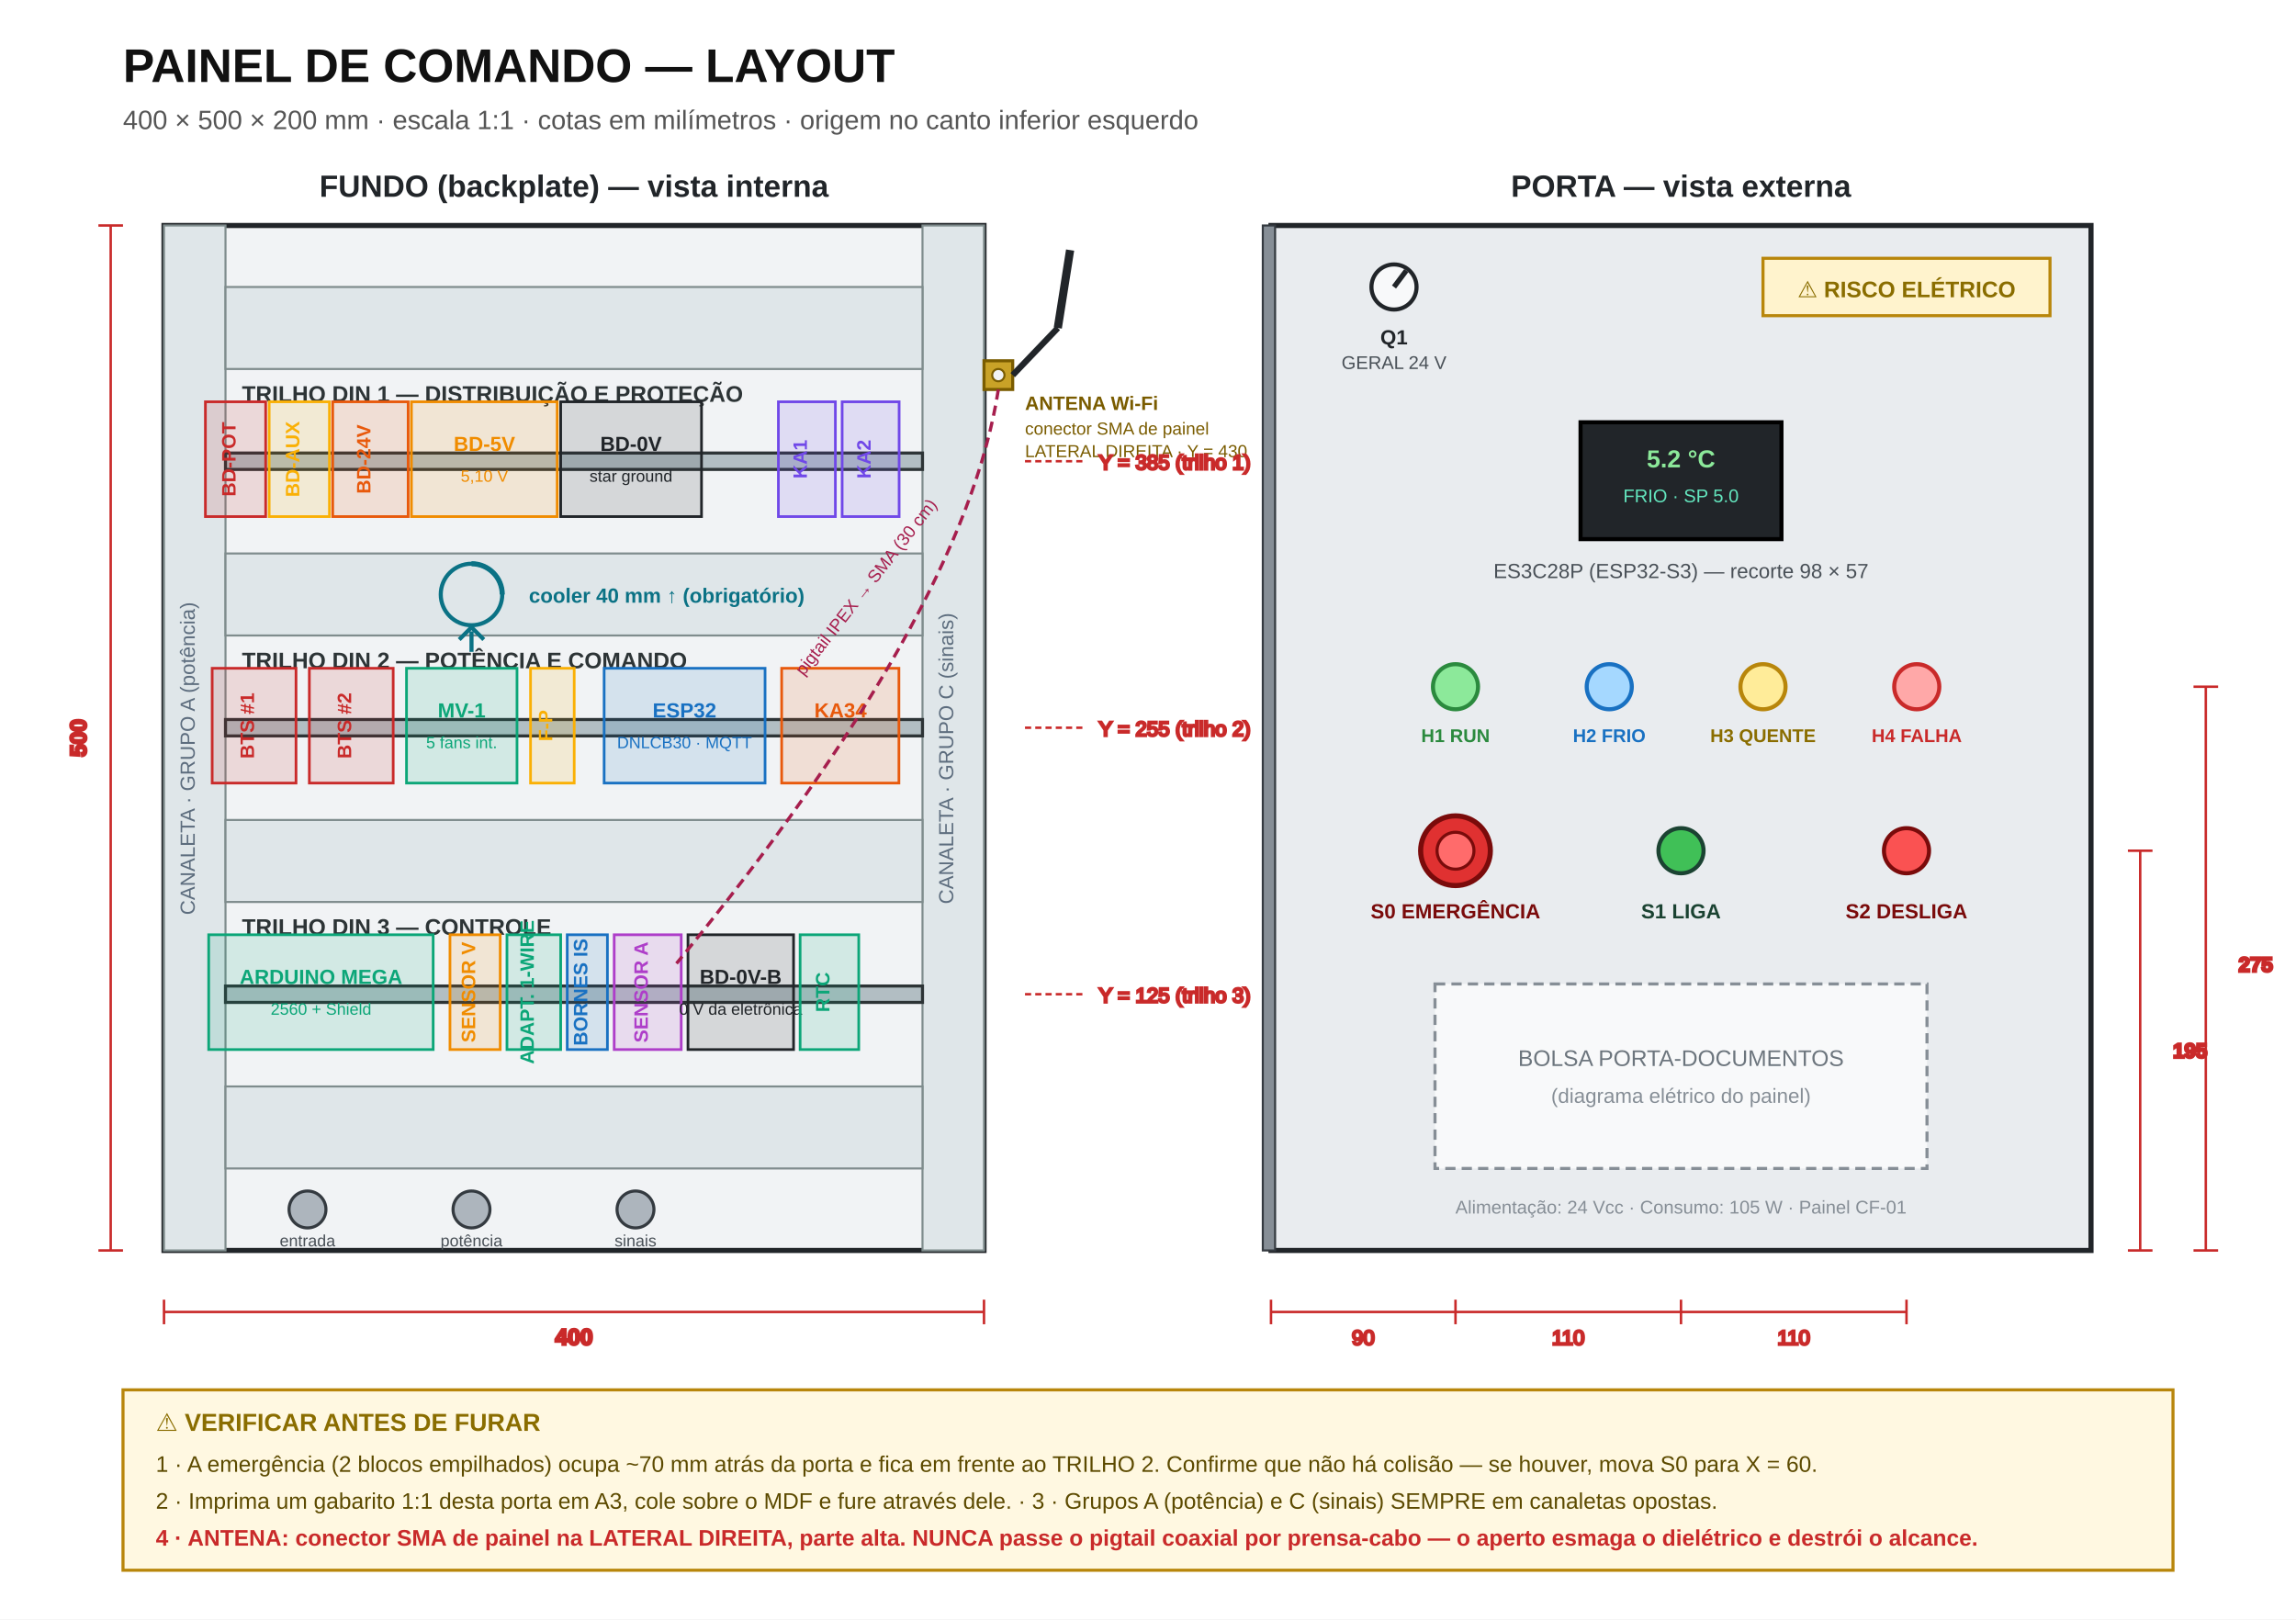
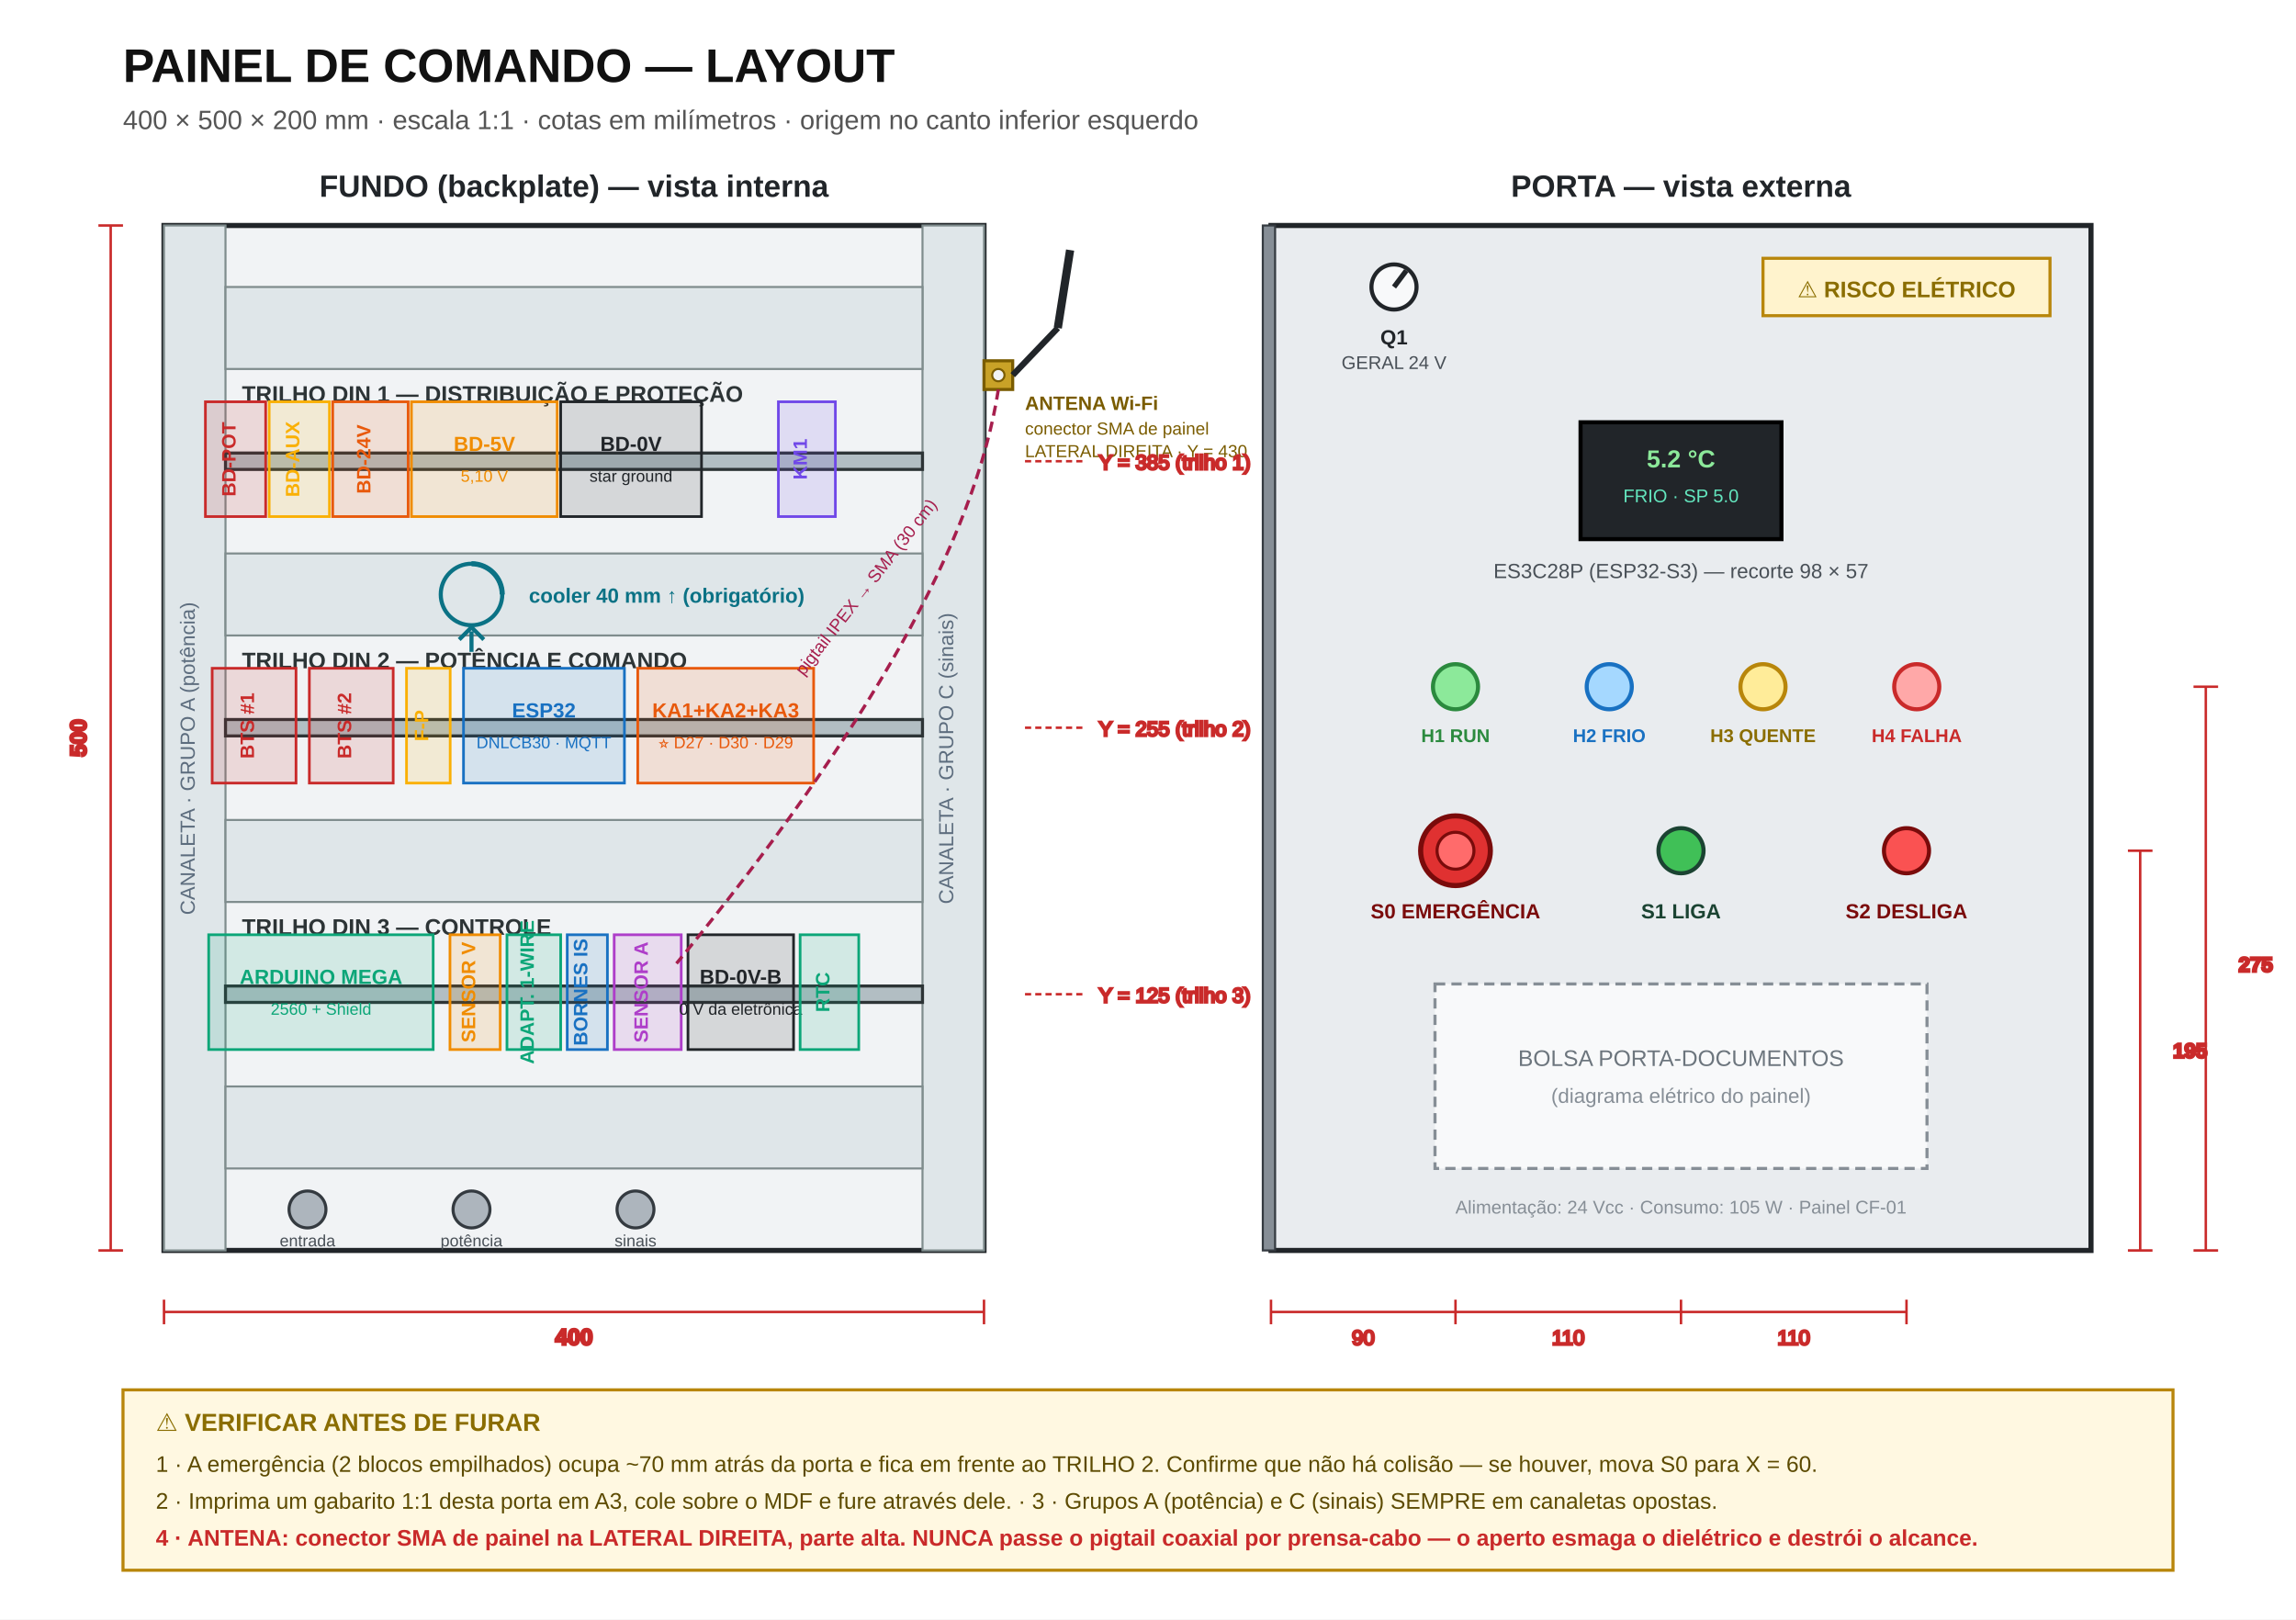
<svg xmlns="http://www.w3.org/2000/svg" viewBox="0 0 1120 790" width="1120" height="790" font-family="Segoe UI, Arial, sans-serif">
  <rect width="1120" height="790" fill="#ffffff" />
  <text x="60" y="40" font-size="23" font-weight="700" fill="#111">PAINEL DE COMANDO — LAYOUT</text>
  <text x="60" y="63" font-size="13" fill="#555">400 × 500 × 200 mm · escala 1:1 · cotas em milímetros · origem no canto inferior esquerdo</text>
  <text x="280" y="96" font-size="15" font-weight="700" fill="#212529" text-anchor="middle">FUNDO (backplate) — vista interna</text>
  <text x="820" y="96" font-size="15" font-weight="700" fill="#212529" text-anchor="middle">PORTA — vista externa</text>
  <rect x="80" y="110" width="400" height="500" fill="#f1f3f5" stroke="#212529" stroke-width="2.5" />
  <rect x="80" y="110" width="30" height="500" fill="#dfe6e9" stroke="#7f8c8d" stroke-width="1" />
  <rect x="450" y="110" width="30" height="500" fill="#dfe6e9" stroke="#7f8c8d" stroke-width="1" />
  <text x="95" y="370" font-size="10" fill="#5d6d7e" text-anchor="middle" transform="rotate(-90 95 370)">CANALETA · GRUPO A (potência)</text>
  <text x="465" y="370" font-size="10" fill="#5d6d7e" text-anchor="middle" transform="rotate(-90 465 370)">CANALETA · GRUPO C (sinais)</text>
  <g fill="#dfe6e9" stroke="#7f8c8d" stroke-width="1">
    <rect x="110" y="140" width="340" height="40" />
    <rect x="110" y="270" width="340" height="40" />
    <rect x="110" y="400" width="340" height="40" />
    <rect x="110" y="530" width="340" height="40" />
  </g>
  <rect x="110" y="221" width="340" height="8" fill="#b2bec3" stroke="#2d3436" stroke-width="1.5" />
  <text x="118" y="196" font-size="11" font-weight="700" fill="#2d3436">TRILHO DIN 1 — DISTRIBUIÇÃO E PROTEÇÃO</text>
  <g data-gerado="trilho1">
    <rect x="100.2" y="196" width="29.4" height="56" fill="#c92a2a22" stroke="#c92a2a" stroke-width="1.3" />
    <text x="114.9" y="224" font-size="9.5" font-weight="700" fill="#c92a2a" text-anchor="middle" transform="rotate(-90 114.9 224)">BD-POT</text>
    <rect x="131.3" y="196" width="29.4" height="56" fill="#fab00522" stroke="#fab005" stroke-width="1.3" />
    <text x="146.0" y="224" font-size="9.5" font-weight="700" fill="#fab005" text-anchor="middle" transform="rotate(-90 146.0 224)">BD-AUX</text>
    <rect x="162.3" y="196" width="36.8" height="56" fill="#e8590c22" stroke="#e8590c" stroke-width="1.3" />
    <text x="180.7" y="224" font-size="9.5" font-weight="700" fill="#e8590c" text-anchor="middle" transform="rotate(-90 180.7 224)">BD-24V</text>
    <rect x="200.7" y="196" width="71.1" height="56" fill="#f08c0022" stroke="#f08c00" stroke-width="1.3" />
    <text x="236.3" y="220" font-size="10" font-weight="700" fill="#f08c00" text-anchor="middle">BD-5V</text>
    <text x="236.3" y="235" font-size="8" fill="#f08c00" text-anchor="middle">5,10 V</text>
    <rect x="273.5" y="196" width="68.7" height="56" fill="#21252922" stroke="#212529" stroke-width="1.3" />
    <text x="307.8" y="220" font-size="10" font-weight="700" fill="#212529" text-anchor="middle">BD-0V</text>
    <text x="307.8" y="235" font-size="8" fill="#212529" text-anchor="middle">star ground</text>
    <rect x="379.7" y="196" width="27.8" height="56" fill="#7048e822" stroke="#7048e8" stroke-width="1.3" />
-     <text x="393.6" y="224" font-size="9.5" font-weight="700" fill="#7048e8" text-anchor="middle" transform="rotate(-90 393.6 224)">KA1</text>
-     <rect x="410.8" y="196" width="27.8" height="56" fill="#7048e822" stroke="#7048e8" stroke-width="1.3" />
-     <text x="424.7" y="224" font-size="9.5" font-weight="700" fill="#7048e8" text-anchor="middle" transform="rotate(-90 424.7 224)">KA2</text>
+     <text x="393.6" y="224" font-size="9.5" font-weight="700" fill="#7048e8" text-anchor="middle" transform="rotate(-90 393.6 224)">KM1</text>
  </g>
  <rect x="110" y="351" width="340" height="8" fill="#b2bec3" stroke="#2d3436" stroke-width="1.5" />
  <text x="118" y="326" font-size="11" font-weight="700" fill="#2d3436">TRILHO DIN 2 — POTÊNCIA E COMANDO</text>
  <g data-gerado="trilho2">
    <rect x="103.5" y="326" width="40.9" height="56" fill="#c92a2a22" stroke="#c92a2a" stroke-width="1.3" />
    <text x="123.9" y="354" font-size="9.5" font-weight="700" fill="#c92a2a" text-anchor="middle" transform="rotate(-90 123.9 354)">BTS #1</text>
    <rect x="150.9" y="326" width="40.9" height="56" fill="#c92a2a22" stroke="#c92a2a" stroke-width="1.3" />
    <text x="171.3" y="354" font-size="9.5" font-weight="700" fill="#c92a2a" text-anchor="middle" transform="rotate(-90 171.3 354)">BTS #2</text>
-     <rect x="198.3" y="326" width="53.9" height="56" fill="#0ca67822" stroke="#0ca678" stroke-width="1.3" />
-     <text x="225.2" y="350" font-size="10" font-weight="700" fill="#0ca678" text-anchor="middle">MV-1</text>
-     <text x="225.2" y="365" font-size="8" fill="#0ca678" text-anchor="middle">5 fans int.</text>
-     <rect x="258.8" y="326" width="21.3" height="56" fill="#fab00522" stroke="#fab005" stroke-width="1.3" />
-     <text x="269.4" y="354" font-size="9.5" font-weight="700" fill="#fab005" text-anchor="middle" transform="rotate(-90 269.4 354)">F-P</text>
-     <rect x="294.7" y="326" width="78.5" height="56" fill="#1971c222" stroke="#1971c2" stroke-width="1.3" />
-     <text x="333.9" y="350" font-size="10" font-weight="700" fill="#1971c2" text-anchor="middle">ESP32</text>
-     <text x="333.9" y="365" font-size="8" fill="#1971c2" text-anchor="middle">DNLCB30 · MQTT</text>
-     <rect x="381.3" y="326" width="57.2" height="56" fill="#e8590c22" stroke="#e8590c" stroke-width="1.3" />
-     <text x="410.0" y="350" font-size="10" font-weight="700" fill="#e8590c" text-anchor="middle">KA34</text>
+     <rect x="198.3" y="326" width="21.3" height="56" fill="#fab00522" stroke="#fab005" stroke-width="1.3" />
+     <text x="208.9" y="354" font-size="9.5" font-weight="700" fill="#fab005" text-anchor="middle" transform="rotate(-90 208.9 354)">F-P</text>
+     <rect x="226.1" y="326" width="78.5" height="56" fill="#1971c222" stroke="#1971c2" stroke-width="1.3" />
+     <text x="265.3" y="350" font-size="10" font-weight="700" fill="#1971c2" text-anchor="middle">ESP32</text>
+     <text x="265.3" y="365" font-size="8" fill="#1971c2" text-anchor="middle">DNLCB30 · MQTT</text>
+     <rect x="311.1" y="326" width="85.8" height="56" fill="#e8590c22" stroke="#e8590c" stroke-width="1.3" />
+     <text x="354.0" y="350" font-size="10" font-weight="700" fill="#e8590c" text-anchor="middle">KA1+KA2+KA3</text>
+     <text x="354.0" y="365" font-size="8" fill="#e8590c" text-anchor="middle">⭐ D27 · D30 · D29</text>
  </g>
  <circle cx="230" cy="290" r="15" fill="none" stroke="#0b7285" stroke-width="2" />
  <path d="M230 275 A15 15 0 0 1 245 290" fill="none" stroke="#0b7285" stroke-width="2.5" />
  <path d="M230 308 L230 318 M224 312 L230 306 L236 312" stroke="#0b7285" stroke-width="2" fill="none" />
  <text x="258" y="294" font-size="10" font-weight="700" fill="#0b7285">cooler 40 mm ↑ (obrigatório)</text>
  <rect x="110" y="481" width="340" height="8" fill="#b2bec3" stroke="#2d3436" stroke-width="1.5" />
  <text x="118" y="456" font-size="11" font-weight="700" fill="#2d3436">TRILHO DIN 3 — CONTROLE</text>
  <g data-gerado="trilho3">
    <rect x="101.8" y="456" width="109.5" height="56" fill="#0ca67822" stroke="#0ca678" stroke-width="1.3" />
    <text x="156.6" y="480" font-size="10" font-weight="700" fill="#0ca678" text-anchor="middle">ARDUINO MEGA</text>
    <text x="156.6" y="495" font-size="8" fill="#0ca678" text-anchor="middle">2560 + Shield</text>
    <rect x="219.5" y="456" width="24.5" height="56" fill="#f08c0022" stroke="#f08c00" stroke-width="1.3" />
    <text x="231.8" y="484" font-size="9.5" font-weight="700" fill="#f08c00" text-anchor="middle" transform="rotate(-90 231.8 484)">SENSOR V</text>
    <rect x="247.3" y="456" width="26.2" height="56" fill="#0ca67822" stroke="#0ca678" stroke-width="1.3" />
    <text x="260.4" y="484" font-size="9.5" font-weight="700" fill="#0ca678" text-anchor="middle" transform="rotate(-90 260.4 484)">ADAPT. 1-WIRE</text>
    <rect x="276.7" y="456" width="19.6" height="56" fill="#1971c222" stroke="#1971c2" stroke-width="1.3" />
    <text x="286.5" y="484" font-size="9.5" font-weight="700" fill="#1971c2" text-anchor="middle" transform="rotate(-90 286.5 484)">BORNES IS</text>
    <rect x="299.6" y="456" width="32.7" height="56" fill="#ae3ec922" stroke="#ae3ec9" stroke-width="1.3" />
    <text x="316.0" y="484" font-size="9.5" font-weight="700" fill="#ae3ec9" text-anchor="middle" transform="rotate(-90 316.0 484)">SENSOR A</text>
    <rect x="335.6" y="456" width="51.5" height="56" fill="#21252922" stroke="#212529" stroke-width="1.3" />
    <text x="361.3" y="480" font-size="10" font-weight="700" fill="#212529" text-anchor="middle">BD-0V-B</text>
    <text x="361.3" y="495" font-size="8" fill="#212529" text-anchor="middle">0 V da eletrônica</text>
    <rect x="390.3" y="456" width="28.6" height="56" fill="#0ca67822" stroke="#0ca678" stroke-width="1.3" />
    <text x="404.6" y="484" font-size="9.5" font-weight="700" fill="#0ca678" text-anchor="middle" transform="rotate(-90 404.6 484)">RTC</text>
  </g>
  <g>
    <circle cx="150" cy="590" r="9" fill="#adb5bd" stroke="#343a40" stroke-width="1.5" />
    <circle cx="230" cy="590" r="9" fill="#adb5bd" stroke="#343a40" stroke-width="1.5" />
    <circle cx="310" cy="590" r="9" fill="#adb5bd" stroke="#343a40" stroke-width="1.5" />
    <text x="150" y="608" font-size="8" fill="#495057" text-anchor="middle">entrada</text>
    <text x="230" y="608" font-size="8" fill="#495057" text-anchor="middle">potência</text>
    <text x="310" y="608" font-size="8" fill="#495057" text-anchor="middle">sinais</text>
  </g>
  <g>
    <rect x="480" y="176" width="14" height="14" fill="#c9a227" stroke="#7a5c00" stroke-width="1.5" />
    <circle cx="487" cy="183" r="3" fill="#f1f3f5" stroke="#7a5c00" stroke-width="1" />
    <line x1="494" y1="183" x2="516" y2="160" stroke="#212529" stroke-width="3" />
    <line x1="516" y1="160" x2="522" y2="122" stroke="#212529" stroke-width="4" />
    <text x="500" y="200" font-size="9.5" font-weight="700" fill="#7a5c00">ANTENA Wi-Fi</text>
    <text x="500" y="212" font-size="8.5" fill="#7a5c00">conector SMA de painel</text>
    <text x="500" y="223" font-size="8.5" fill="#7a5c00">LATERAL DIREITA · Y = 430</text>
    <path d="M487 190 Q470 300 330 470" fill="none" stroke="#a61e4d" stroke-width="1.6" stroke-dasharray="5 3" />
    <text x="392" y="330" font-size="8.5" fill="#a61e4d" transform="rotate(-52 392 330)">pigtail IPEX → SMA (30 cm)</text>
  </g>
  <g stroke="#c92a2a" stroke-width="1.2" fill="#c92a2a" font-size="11">
    <line x1="54" y1="110" x2="54" y2="610" />
    <line x1="48" y1="110" x2="60" y2="110" />
    <line x1="48" y1="610" x2="60" y2="610" />
    <text x="42" y="360" text-anchor="middle" font-weight="700" transform="rotate(-90 42 360)">500</text>
    <line x1="80" y1="640" x2="480" y2="640" />
    <line x1="80" y1="634" x2="80" y2="646" />
    <line x1="480" y1="634" x2="480" y2="646" />
    <text x="280" y="656" text-anchor="middle" font-weight="700">400</text>
    <line x1="500" y1="225" x2="530" y2="225" stroke-dasharray="3 2" />
    <text x="536" y="229" font-size="10">Y = 385 (trilho 1)</text>
    <line x1="500" y1="355" x2="530" y2="355" stroke-dasharray="3 2" />
    <text x="536" y="359" font-size="10">Y = 255 (trilho 2)</text>
    <line x1="500" y1="485" x2="530" y2="485" stroke-dasharray="3 2" />
    <text x="536" y="489" font-size="10">Y = 125 (trilho 3)</text>
  </g>
  <rect x="620" y="110" width="400" height="500" fill="#e9ecef" stroke="#212529" stroke-width="2.5" />
  <rect x="616" y="110" width="6" height="500" fill="#868e96" stroke="#343a40" stroke-width="1" />
  <circle cx="680" cy="140" r="11" fill="#f8f9fa" stroke="#212529" stroke-width="2" />
  <line x1="680" y1="140" x2="686" y2="132" stroke="#212529" stroke-width="2.5" />
  <text x="680" y="168" font-size="10" font-weight="700" fill="#212529" text-anchor="middle">Q1</text>
  <text x="680" y="180" font-size="9" fill="#495057" text-anchor="middle">GERAL 24 V</text>
  <rect x="860" y="126" width="140" height="28" fill="#fff3cd" stroke="#b8860b" stroke-width="1.5" />
  <text x="930" y="145" font-size="11" font-weight="700" fill="#8a6d00" text-anchor="middle">⚠ RISCO ELÉTRICO</text>
  <rect x="771" y="206" width="98" height="57" fill="#212529" stroke="#000" stroke-width="2" />
  <text x="820" y="228" font-size="12" font-weight="700" fill="#8ce99a" text-anchor="middle">5.2 °C</text>
  <text x="820" y="245" font-size="9" fill="#63e6be" text-anchor="middle">FRIO · SP 5.0</text>
  <text x="820" y="282" font-size="10" fill="#495057" text-anchor="middle">ES3C28P (ESP32-S3) — recorte 98 × 57</text>
  <g>
    <circle cx="710" cy="335" r="11" fill="#8ce99a" stroke="#2b8a3e" stroke-width="2" />
    <text x="710" y="362" font-size="9" font-weight="700" fill="#2b8a3e" text-anchor="middle">H1 RUN</text>
    <circle cx="785" cy="335" r="11" fill="#a5d8ff" stroke="#1971c2" stroke-width="2" />
    <text x="785" y="362" font-size="9" font-weight="700" fill="#1971c2" text-anchor="middle">H2 FRIO</text>
    <circle cx="860" cy="335" r="11" fill="#ffec99" stroke="#b8860b" stroke-width="2" />
    <text x="860" y="362" font-size="9" font-weight="700" fill="#8a6d00" text-anchor="middle">H3 QUENTE</text>
    <circle cx="935" cy="335" r="11" fill="#ffa8a8" stroke="#c92a2a" stroke-width="2" />
    <text x="935" y="362" font-size="9" font-weight="700" fill="#c92a2a" text-anchor="middle">H4 FALHA</text>
  </g>
  <g>
    <circle cx="710" cy="415" r="17" fill="#e03131" stroke="#7a0b0b" stroke-width="2.5" />
    <circle cx="710" cy="415" r="9" fill="#ff6b6b" stroke="#7a0b0b" stroke-width="1.5" />
    <text x="710" y="448" font-size="10" font-weight="700" fill="#7a0b0b" text-anchor="middle">S0 EMERGÊNCIA</text>
    <circle cx="820" cy="415" r="11" fill="#40c057" stroke="#1b4332" stroke-width="2" />
    <text x="820" y="448" font-size="10" font-weight="700" fill="#1b4332" text-anchor="middle">S1 LIGA</text>
    <circle cx="930" cy="415" r="11" fill="#fa5252" stroke="#7a0b0b" stroke-width="2" />
    <text x="930" y="448" font-size="10" font-weight="700" fill="#7a0b0b" text-anchor="middle">S2 DESLIGA</text>
  </g>
  <rect x="700" y="480" width="240" height="90" fill="#f8f9fa" stroke="#868e96" stroke-width="1.5" stroke-dasharray="5 3" />
  <text x="820" y="520" font-size="11" fill="#6c757d" text-anchor="middle">BOLSA PORTA-DOCUMENTOS</text>
  <text x="820" y="538" font-size="10" fill="#868e96" text-anchor="middle">(diagrama elétrico do painel)</text>
  <text x="820" y="592" font-size="9" fill="#868e96" text-anchor="middle">Alimentação: 24 Vcc · Consumo: 105 W · Painel CF-01</text>
  <g stroke="#c92a2a" stroke-width="1.2" fill="#c92a2a" font-size="10">
    <line x1="620" y1="640" x2="710" y2="640" />
    <line x1="620" y1="634" x2="620" y2="646" />
    <line x1="710" y1="634" x2="710" y2="646" />
    <text x="665" y="656" text-anchor="middle">90</text>
    <line x1="710" y1="640" x2="820" y2="640" />
    <line x1="820" y1="634" x2="820" y2="646" />
    <text x="765" y="656" text-anchor="middle">110</text>
    <line x1="820" y1="640" x2="930" y2="640" />
    <line x1="930" y1="634" x2="930" y2="646" />
    <text x="875" y="656" text-anchor="middle">110</text>
    <line x1="1044" y1="415" x2="1044" y2="610" />
    <line x1="1038" y1="415" x2="1050" y2="415" />
    <line x1="1038" y1="610" x2="1050" y2="610" />
    <text x="1060" y="516" font-weight="700">195</text>
    <line x1="1076" y1="335" x2="1076" y2="610" />
    <line x1="1070" y1="335" x2="1082" y2="335" />
    <line x1="1070" y1="610" x2="1082" y2="610" />
    <text x="1092" y="474" font-weight="700">275</text>
  </g>
  <g font-size="12">
    <rect x="60" y="678" width="1000" height="88" fill="#fff8e1" stroke="#b8860b" stroke-width="1.5" />
    <text x="76" y="698" font-weight="700" fill="#8a6d00">⚠ VERIFICAR ANTES DE FURAR</text>
    <text x="76" y="718" font-size="11" fill="#5c4a00">1 · A emergência (2 blocos empilhados) ocupa ~70 mm atrás da porta e fica em frente ao TRILHO 2. Confirme que não há colisão — se houver, mova S0 para X = 60.</text>
    <text x="76" y="736" font-size="11" fill="#5c4a00">2 · Imprima um gabarito 1:1 desta porta em A3, cole sobre o MDF e fure através dele.  ·  3 · Grupos A (potência) e C (sinais) SEMPRE em canaletas opostas.</text>
    <text x="76" y="754" font-size="11" font-weight="700" fill="#c92a2a">4 · ANTENA: conector SMA de painel na LATERAL DIREITA, parte alta. NUNCA passe o pigtail coaxial por prensa-cabo — o aperto esmaga o dielétrico e destrói o alcance.</text>
  </g>
</svg>
